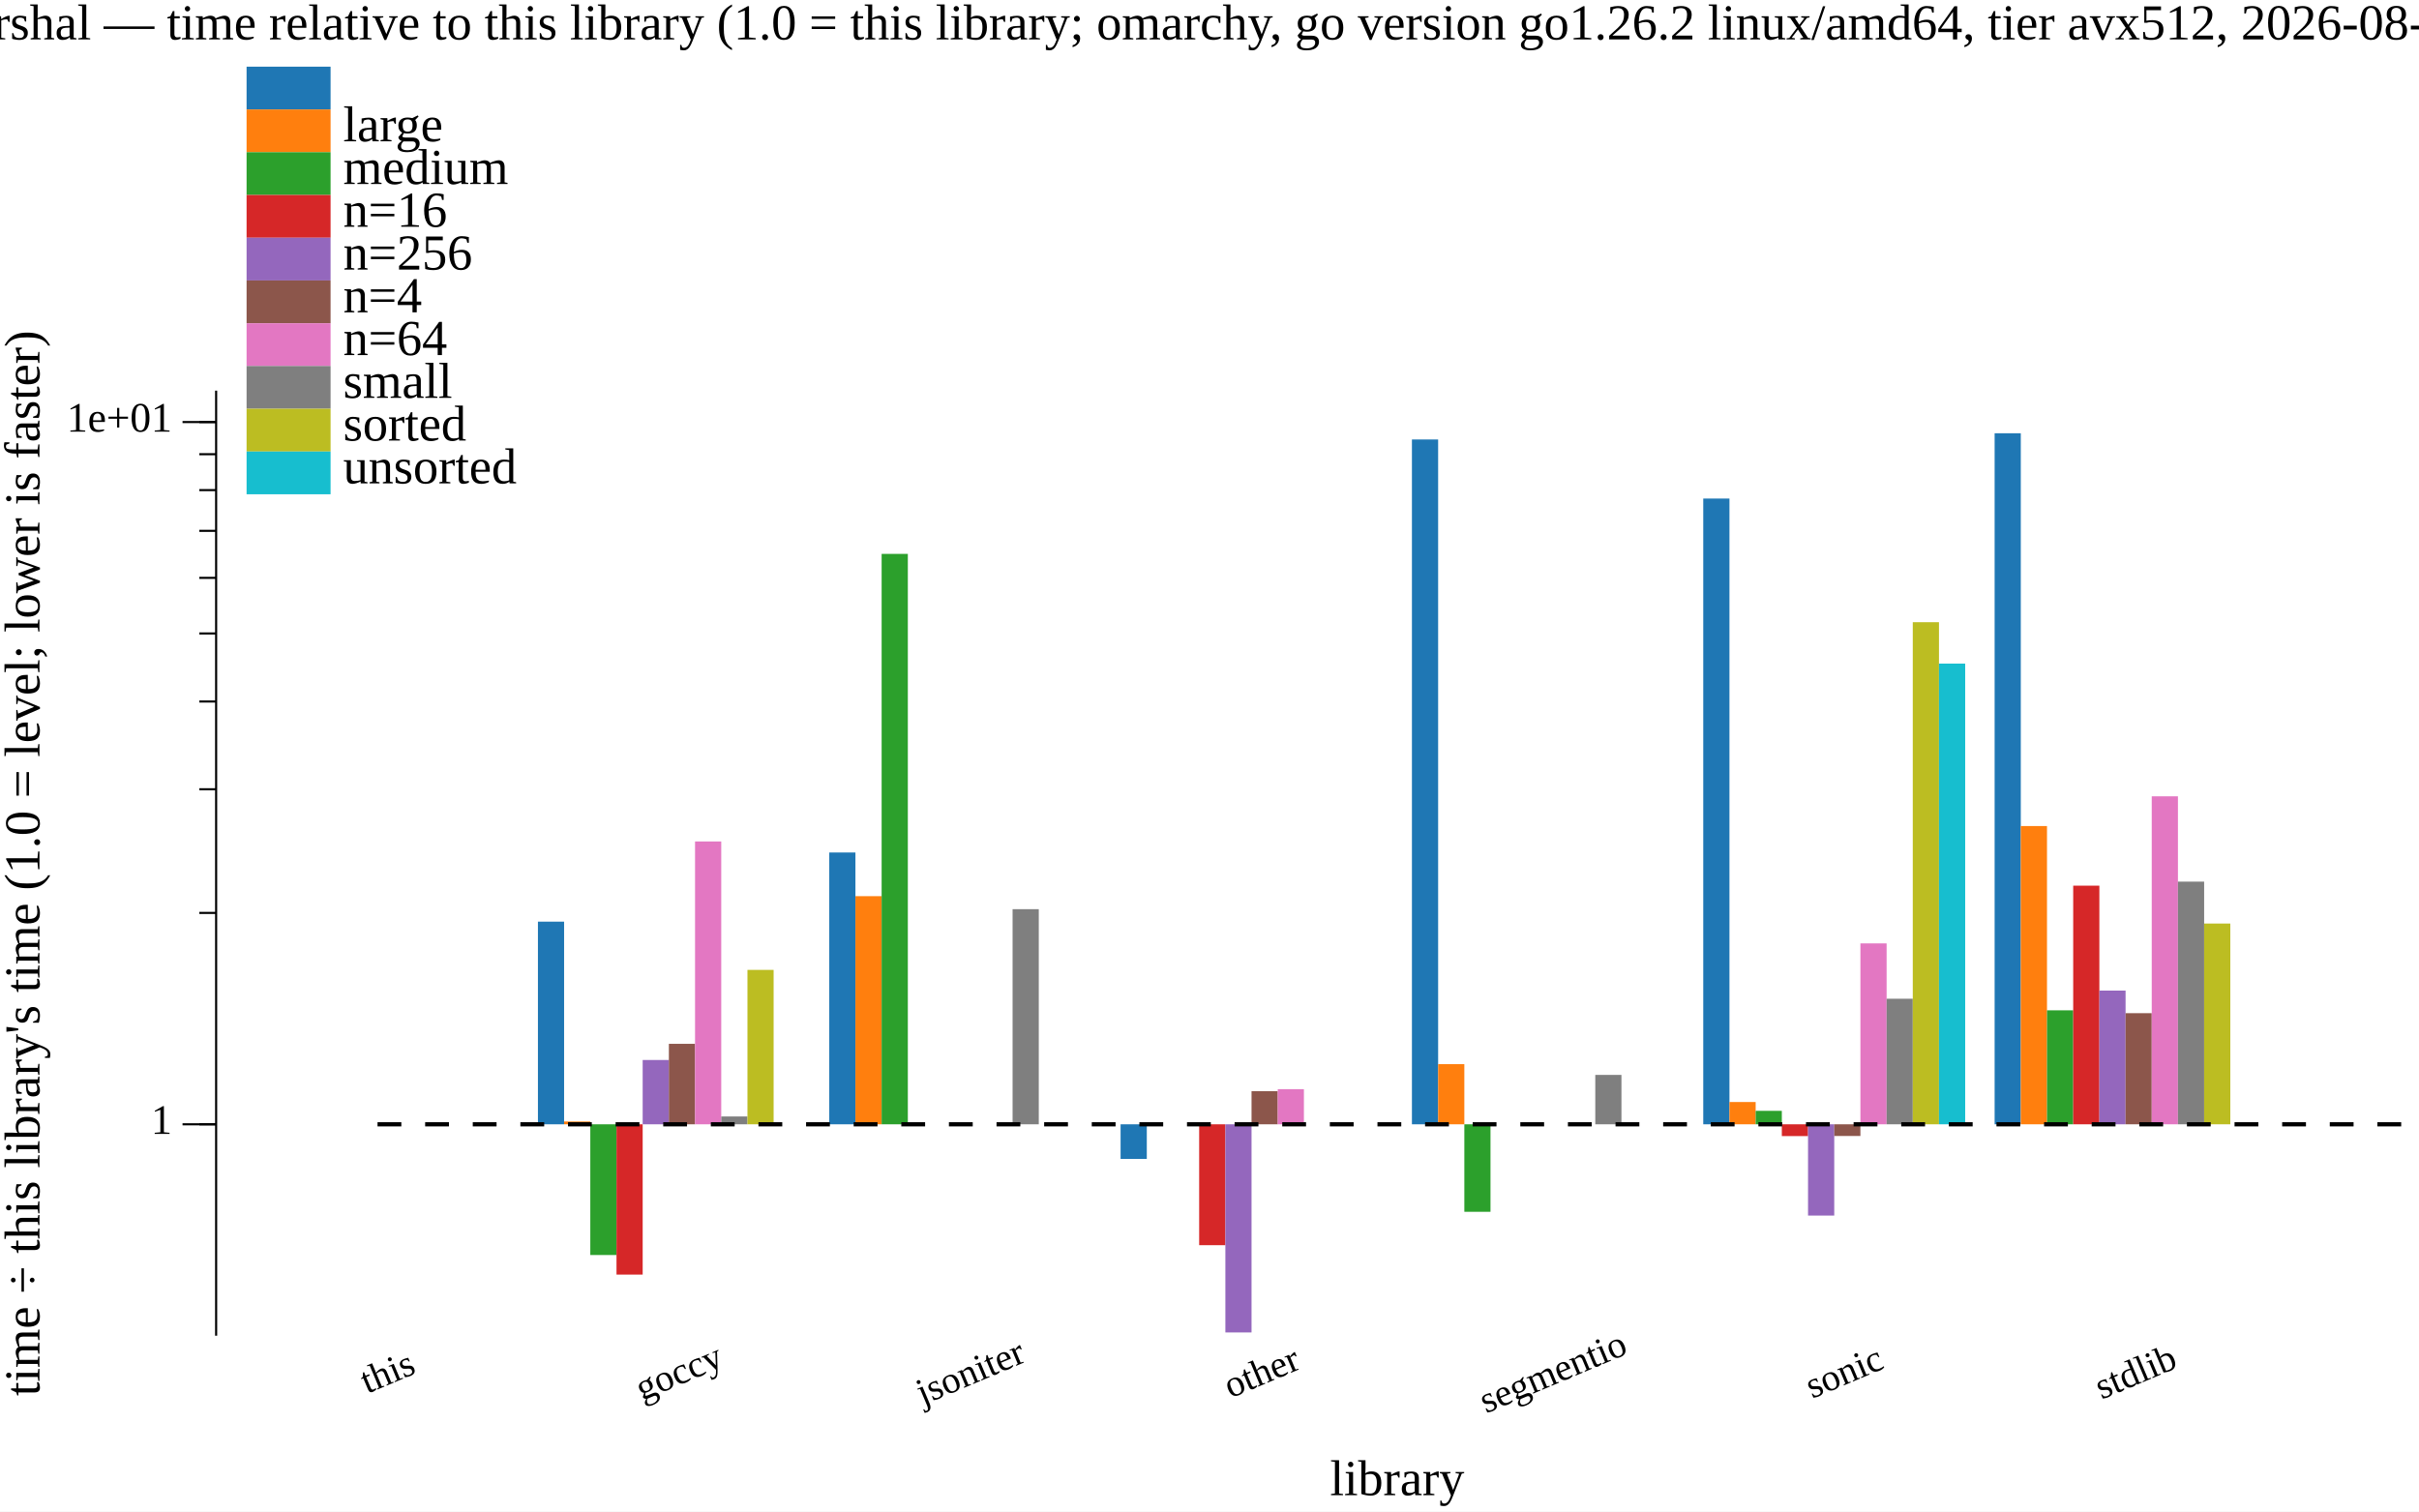
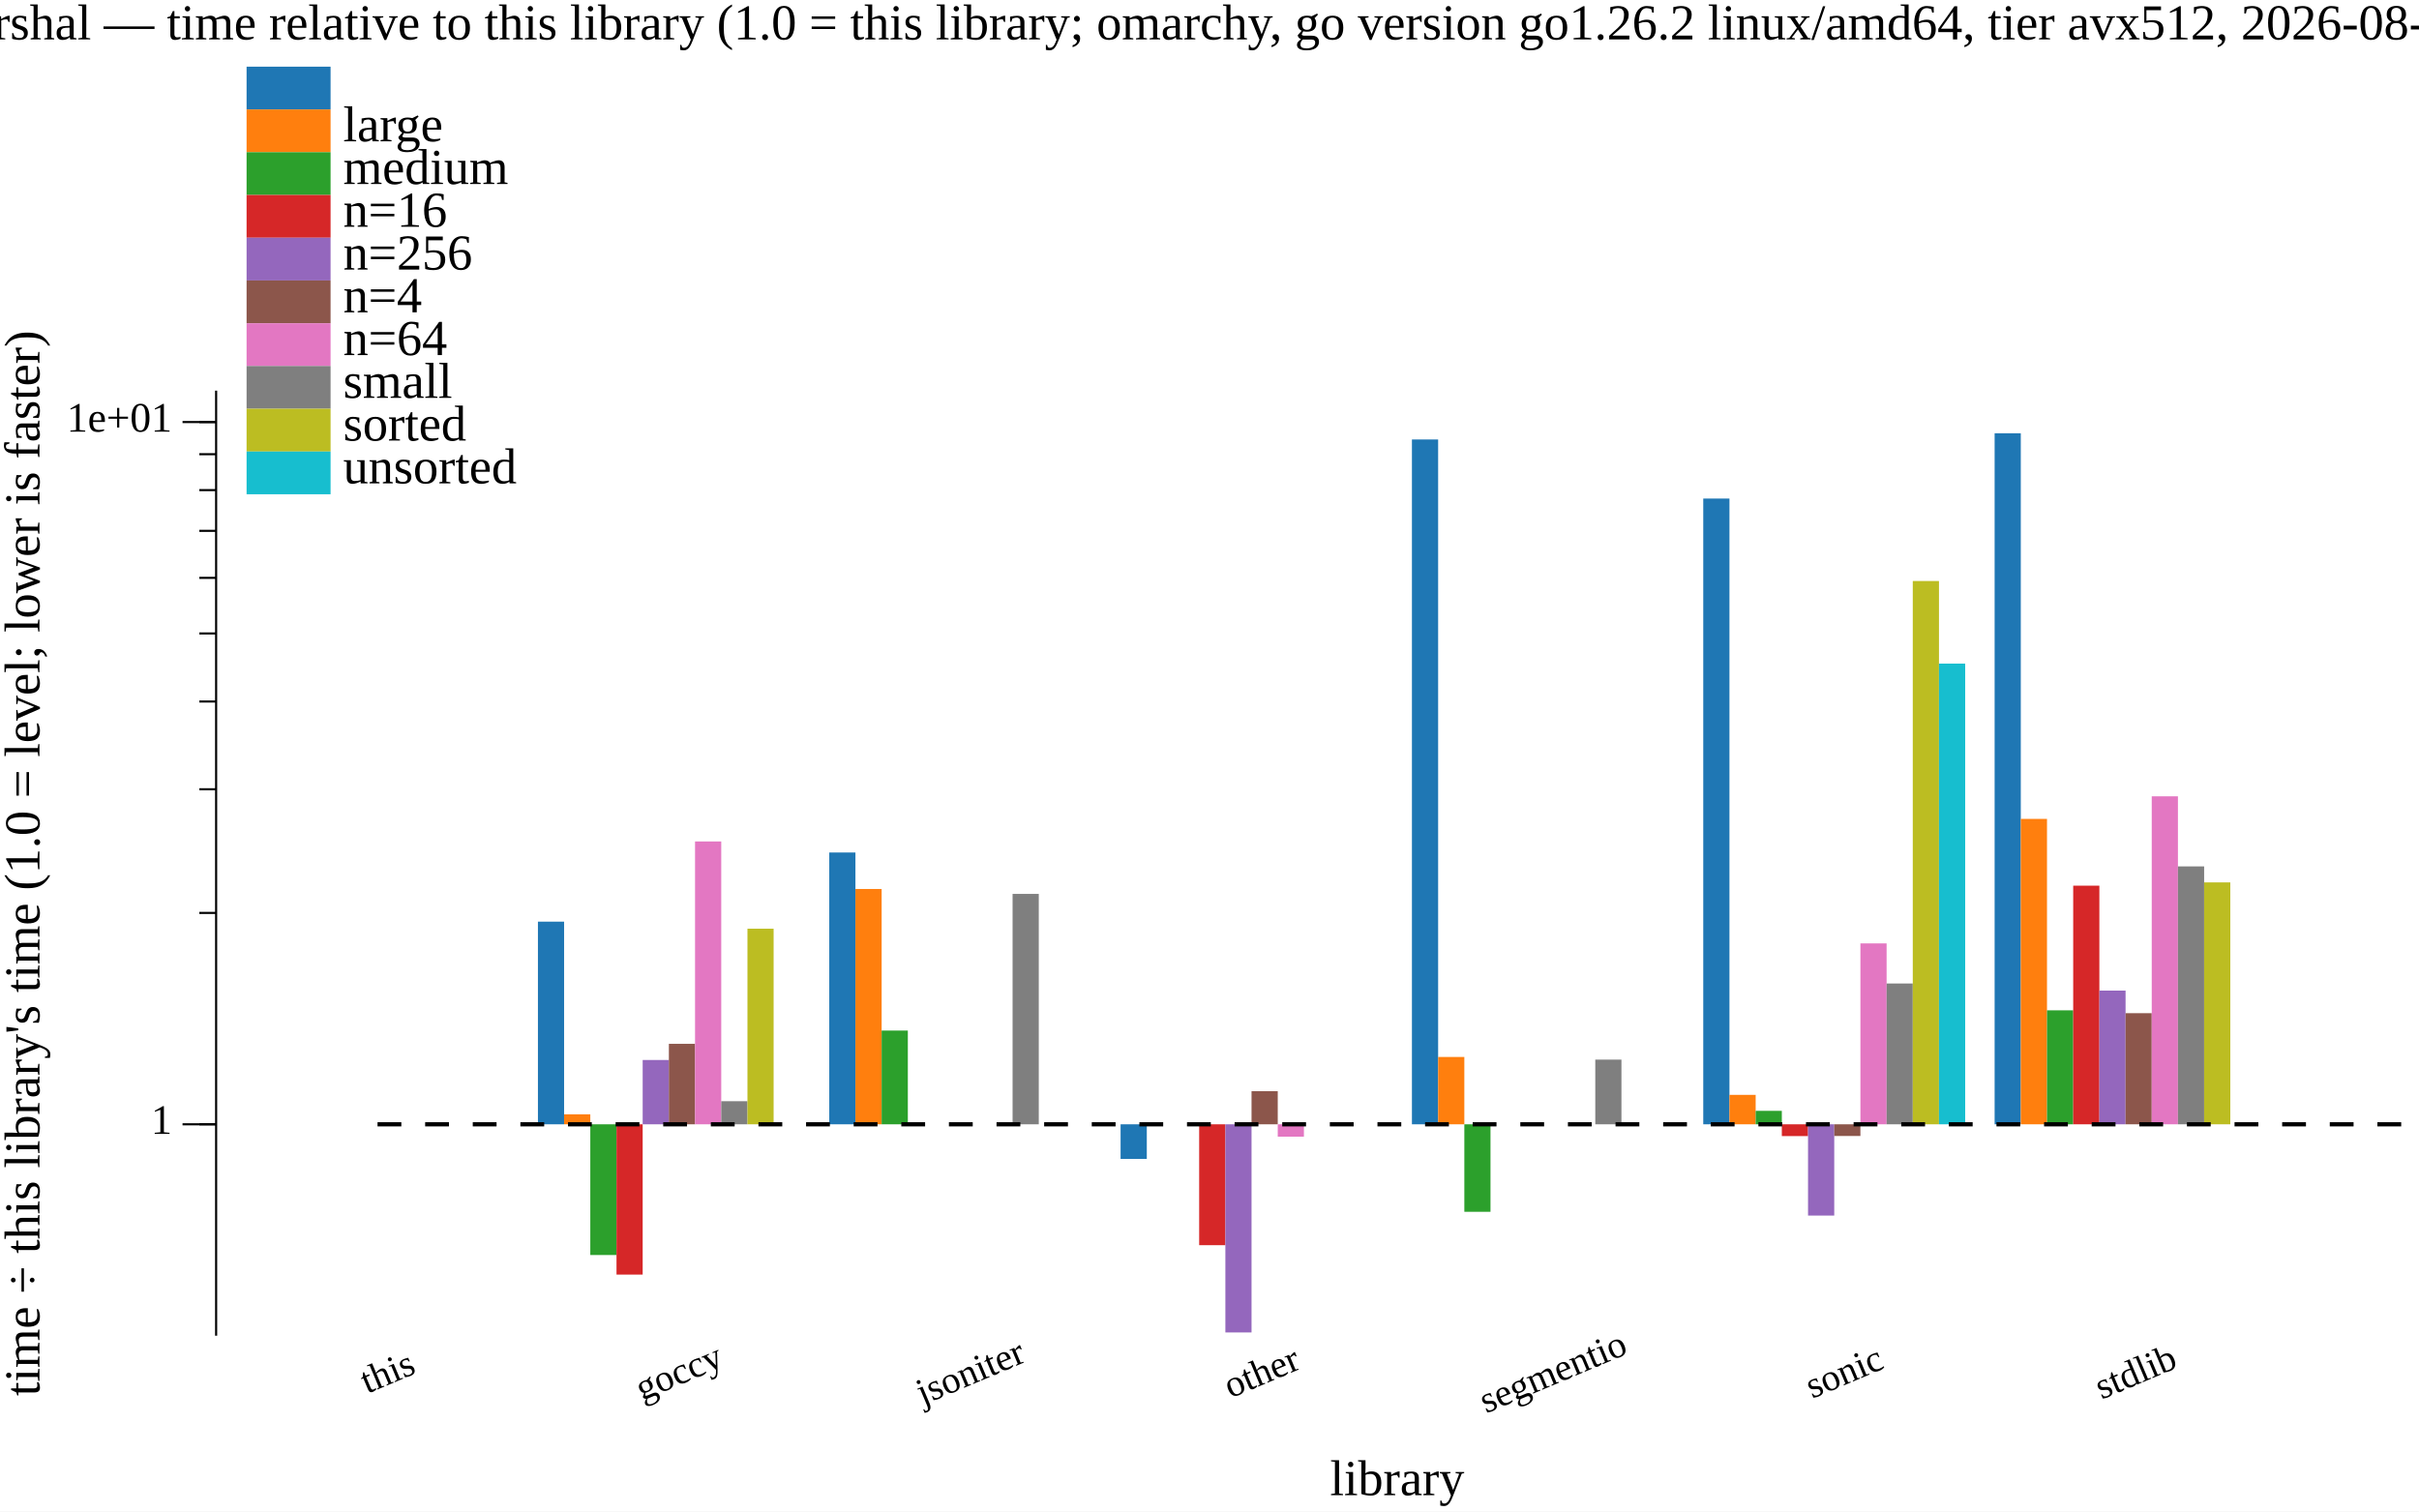
<svg xmlns="http://www.w3.org/2000/svg" width="576pt" height="360pt" viewBox="0 0 576 360">
  <g transform="scale(1, -1) translate(0, -360)">
    <path d="M0,0L576,0L576,360L0,360Z" style="fill:#FFFFFF" />
    <text x="-17.602" y="-350.61" transform="scale(1, -1)" style="font-family:Liberation Serif;font-variant:normal;font-weight:normal;font-style:normal;font-size:12px">Marshal — time relative to this library (1.0 = this library; omarchy, go version go1.26.2 linux/amd64, tier avx512, 2026-08-08)</text>
    <text x="316.7" y="-3.902" transform="scale(1, -1)" style="font-family:Liberation Serif;font-variant:normal;font-weight:normal;font-style:normal;font-size:12px">library</text>
    <g transform="rotate(22.91831)">
      <text x="91.416" y="8.237" transform="scale(1, -1)" style="font-family:Liberation Serif;font-variant:normal;font-weight:normal;font-style:normal;font-size:9px">this</text>
    </g>
    <g transform="rotate(22.91831)">
      <text x="151.07" y="35.251" transform="scale(1, -1)" style="font-family:Liberation Serif;font-variant:normal;font-weight:normal;font-style:normal;font-size:9px">goccy</text>
    </g>
    <g transform="rotate(22.91831)">
      <text x="212.21" y="62.266" transform="scale(1, -1)" style="font-family:Liberation Serif;font-variant:normal;font-weight:normal;font-style:normal;font-size:9px">jsoniter</text>
    </g>
    <g transform="rotate(22.91831)">
      <text x="280.36" y="89.281" transform="scale(1, -1)" style="font-family:Liberation Serif;font-variant:normal;font-weight:normal;font-style:normal;font-size:9px">other</text>
    </g>
    <g transform="rotate(22.91831)">
      <text x="335" y="116.3" transform="scale(1, -1)" style="font-family:Liberation Serif;font-variant:normal;font-weight:normal;font-style:normal;font-size:9px">segmentio</text>
    </g>
    <g transform="rotate(22.91831)">
      <text x="407.9" y="143.31" transform="scale(1, -1)" style="font-family:Liberation Serif;font-variant:normal;font-weight:normal;font-style:normal;font-size:9px">sonic</text>
    </g>
    <g transform="rotate(22.91831)">
      <text x="471.29" y="170.33" transform="scale(1, -1)" style="font-family:Liberation Serif;font-variant:normal;font-weight:normal;font-style:normal;font-size:9px">stdlib</text>
    </g>
    <g transform="rotate(90)">
      <text x="27.525" y="9.387" transform="scale(1, -1)" style="font-family:Liberation Serif;font-variant:normal;font-weight:normal;font-style:normal;font-size:12px">time ÷ this library's time (1.0 = level; lower is faster)</text>
    </g>
    <text x="35.963" y="-89.938" transform="scale(1, -1)" style="font-family:Liberation Serif;font-variant:normal;font-weight:normal;font-style:normal;font-size:10px">1</text>
    <text x="15.885" y="-257.19" transform="scale(1, -1)" style="font-family:Liberation Serif;font-variant:normal;font-weight:normal;font-style:normal;font-size:10px">1e+01</text>
    <path d="M43.463,92.223L51.463,92.223" style="fill:none;stroke:#000000;stroke-width:0.5" />
    <path d="M47.463,92.223L51.463,92.223" style="fill:none;stroke:#000000;stroke-width:0.5" />
    <path d="M47.463,142.57L51.463,142.57" style="fill:none;stroke:#000000;stroke-width:0.5" />
    <path d="M47.463,172.02L51.463,172.02" style="fill:none;stroke:#000000;stroke-width:0.5" />
    <path d="M47.463,192.92L51.463,192.92" style="fill:none;stroke:#000000;stroke-width:0.5" />
    <path d="M47.463,209.13L51.463,209.13" style="fill:none;stroke:#000000;stroke-width:0.5" />
    <path d="M47.463,222.37L51.463,222.37" style="fill:none;stroke:#000000;stroke-width:0.5" />
    <path d="M47.463,233.57L51.463,233.57" style="fill:none;stroke:#000000;stroke-width:0.5" />
    <path d="M47.463,243.27L51.463,243.27" style="fill:none;stroke:#000000;stroke-width:0.5" />
    <path d="M47.463,251.82L51.463,251.82" style="fill:none;stroke:#000000;stroke-width:0.5" />
    <path d="M43.463,259.48L51.463,259.48" style="fill:none;stroke:#000000;stroke-width:0.5" />
    <path d="M47.463,259.48L51.463,259.48" style="fill:none;stroke:#000000;stroke-width:0.5" />
    <path d="M51.463,41.875L51.463,266.96" style="fill:none;stroke:#000000;stroke-width:0.5" />
    <path d="M58.715,92.223L58.715,92.223L64.951,92.223L64.951,92.223Z" style="fill:#1F77B4" />
    <path d="M128.09,92.223L128.09,140.49L134.32,140.49L134.32,92.223Z" style="fill:#1F77B4" />
    <path d="M197.46,92.223L197.46,156.96L203.69,156.96L203.69,92.223Z" style="fill:#1F77B4" />
    <path d="M266.83,92.223L266.83,83.978L273.07,83.978L273.07,92.223Z" style="fill:#1F77B4" />
    <path d="M336.2,92.223L336.2,255.33L342.44,255.33L342.44,92.223Z" style="fill:#1F77B4" />
    <path d="M405.57,92.223L405.57,241.26L411.81,241.26L411.81,92.223Z" style="fill:#1F77B4" />
    <path d="M474.95,92.223L474.95,256.81L481.18,256.81L481.18,92.223Z" style="fill:#1F77B4" />
    <path d="M64.951,92.223L64.951,92.223L71.187,92.223L71.187,92.223Z" style="fill:#FF7F0E" />
-     <path d="M134.32,92.223L134.32,92.894L140.56,92.894L140.56,92.223Z" style="fill:#FF7F0E" />
-     <path d="M203.69,92.223L203.69,146.56L209.93,146.56L209.93,92.223Z" style="fill:#FF7F0E" />
+     <path d="M134.32,92.223L134.32,94.6L140.56,94.6L140.56,92.223Z" style="fill:#FF7F0E" />
+     <path d="M203.69,92.223L203.69,148.27L209.93,148.27L209.93,92.223Z" style="fill:#FF7F0E" />
    <path d="M273.07,92.223L273.07,92.223L279.3,92.223L279.3,92.223Z" style="fill:#FF7F0E" />
-     <path d="M342.44,92.223L342.44,106.55L348.68,106.55L348.68,92.223Z" style="fill:#FF7F0E" />
-     <path d="M411.81,92.223L411.81,97.53L418.05,97.53L418.05,92.223Z" style="fill:#FF7F0E" />
-     <path d="M481.18,92.223L481.18,163.26L487.42,163.26L487.42,92.223Z" style="fill:#FF7F0E" />
+     <path d="M342.44,92.223L342.44,108.26L348.68,108.26L348.68,92.223Z" style="fill:#FF7F0E" />
+     <path d="M411.81,92.223L411.81,99.235L418.05,99.235L418.05,92.223Z" style="fill:#FF7F0E" />
+     <path d="M481.18,92.223L481.18,164.96L487.42,164.96L487.42,92.223Z" style="fill:#FF7F0E" />
    <path d="M71.187,92.223L71.187,92.223L77.423,92.223L77.423,92.223Z" style="fill:#2CA02C" />
    <path d="M140.56,92.223L140.56,61.091L146.8,61.091L146.8,92.223Z" style="fill:#2CA02C" />
-     <path d="M209.93,92.223L209.93,228.08L216.17,228.08L216.17,92.223Z" style="fill:#2CA02C" />
+     <path d="M209.93,92.223L209.93,114.55L216.17,114.55L216.17,92.223Z" style="fill:#2CA02C" />
    <path d="M279.3,92.223L279.3,92.223L285.54,92.223L285.54,92.223Z" style="fill:#2CA02C" />
    <path d="M348.68,92.223L348.68,71.384L354.91,71.384L354.91,92.223Z" style="fill:#2CA02C" />
    <path d="M418.05,92.223L418.05,95.43L424.28,95.43L424.28,92.223Z" style="fill:#2CA02C" />
    <path d="M487.42,92.223L487.42,119.37L493.66,119.37L493.66,92.223Z" style="fill:#2CA02C" />
    <path d="M77.423,92.223L77.423,92.223L83.659,92.223L83.659,92.223Z" style="fill:#D62728" />
    <path d="M146.8,92.223L146.8,56.427L153.03,56.427L153.03,92.223Z" style="fill:#D62728" />
    <path d="M216.17,92.223L216.17,92.223L222.4,92.223L222.4,92.223Z" style="fill:#D62728" />
    <path d="M285.54,92.223L285.54,63.433L291.78,63.433L291.78,92.223Z" style="fill:#D62728" />
    <path d="M354.91,92.223L354.91,92.223L361.15,92.223L361.15,92.223Z" style="fill:#D62728" />
    <path d="M424.28,92.223L424.28,89.418L430.52,89.418L430.52,92.223Z" style="fill:#D62728" />
    <path d="M493.66,92.223L493.66,149.06L499.89,149.06L499.89,92.223Z" style="fill:#D62728" />
    <path d="M83.659,92.223L83.659,92.223L89.896,92.223L89.896,92.223Z" style="fill:#9467BD" />
    <path d="M153.03,92.223L153.03,107.54L159.27,107.54L159.27,92.223Z" style="fill:#9467BD" />
    <path d="M222.4,92.223L222.4,92.223L228.64,92.223L228.64,92.223Z" style="fill:#9467BD" />
    <path d="M291.78,92.223L291.78,42.65L298.01,42.65L298.01,92.223Z" style="fill:#9467BD" />
    <path d="M361.15,92.223L361.15,92.223L367.38,92.223L367.38,92.223Z" style="fill:#9467BD" />
    <path d="M430.52,92.223L430.52,70.484L436.76,70.484L436.76,92.223Z" style="fill:#9467BD" />
    <path d="M499.89,92.223L499.89,124.07L506.13,124.07L506.13,92.223Z" style="fill:#9467BD" />
    <path d="M89.896,92.223L89.896,92.223L96.132,92.223L96.132,92.223Z" style="fill:#8C564B" />
    <path d="M159.27,92.223L159.27,111.39L165.5,111.39L165.5,92.223Z" style="fill:#8C564B" />
    <path d="M228.64,92.223L228.64,92.223L234.88,92.223L234.88,92.223Z" style="fill:#8C564B" />
    <path d="M298.01,92.223L298.01,100.11L304.25,100.11L304.25,92.223Z" style="fill:#8C564B" />
    <path d="M367.38,92.223L367.38,92.223L373.62,92.223L373.62,92.223Z" style="fill:#8C564B" />
    <path d="M436.76,92.223L436.76,89.442L442.99,89.442L442.99,92.223Z" style="fill:#8C564B" />
    <path d="M506.13,92.223L506.13,118.69L512.36,118.69L512.36,92.223Z" style="fill:#8C564B" />
    <path d="M96.132,92.223L96.132,92.223L102.37,92.223L102.37,92.223Z" style="fill:#E377C2" />
    <path d="M165.5,92.223L165.5,159.59L171.74,159.59L171.74,92.223Z" style="fill:#E377C2" />
    <path d="M234.88,92.223L234.88,92.223L241.11,92.223L241.11,92.223Z" style="fill:#E377C2" />
-     <path d="M304.25,92.223L304.25,100.59L310.48,100.59L310.48,92.223Z" style="fill:#E377C2" />
+     <path d="M304.25,92.223L304.25,89.276L310.48,89.276L310.48,92.223Z" style="fill:#E377C2" />
    <path d="M373.62,92.223L373.62,92.223L379.86,92.223L379.86,92.223Z" style="fill:#E377C2" />
    <path d="M442.99,92.223L442.99,135.31L449.23,135.31L449.23,92.223Z" style="fill:#E377C2" />
    <path d="M512.36,92.223L512.36,170.34L518.6,170.34L518.6,92.223Z" style="fill:#E377C2" />
    <path d="M102.37,92.223L102.37,92.223L108.6,92.223L108.6,92.223Z" style="fill:#7F7F7F" />
-     <path d="M171.74,92.223L171.74,94.09L177.98,94.09L177.98,92.223Z" style="fill:#7F7F7F" />
-     <path d="M241.11,92.223L241.11,143.46L247.35,143.46L247.35,92.223Z" style="fill:#7F7F7F" />
+     <path d="M171.74,92.223L171.74,97.725L177.98,97.725L177.98,92.223Z" style="fill:#7F7F7F" />
+     <path d="M241.11,92.223L241.11,147.1L247.35,147.1L247.35,92.223Z" style="fill:#7F7F7F" />
    <path d="M310.48,92.223L310.48,92.223L316.72,92.223L316.72,92.223Z" style="fill:#7F7F7F" />
-     <path d="M379.86,92.223L379.86,103.99L386.09,103.99L386.09,92.223Z" style="fill:#7F7F7F" />
-     <path d="M449.23,92.223L449.23,122.13L455.46,122.13L455.46,92.223Z" style="fill:#7F7F7F" />
-     <path d="M518.6,92.223L518.6,150.02L524.84,150.02L524.84,92.223Z" style="fill:#7F7F7F" />
+     <path d="M379.86,92.223L379.86,107.63L386.09,107.63L386.09,92.223Z" style="fill:#7F7F7F" />
+     <path d="M449.23,92.223L449.23,125.76L455.46,125.76L455.46,92.223Z" style="fill:#7F7F7F" />
+     <path d="M518.6,92.223L518.6,153.65L524.84,153.65L524.84,92.223Z" style="fill:#7F7F7F" />
    <path d="M108.6,92.223L108.6,92.223L114.84,92.223L114.84,92.223Z" style="fill:#BCBD22" />
-     <path d="M177.98,92.223L177.98,129L184.21,129L184.21,92.223Z" style="fill:#BCBD22" />
+     <path d="M177.98,92.223L177.98,138.81L184.21,138.81L184.21,92.223Z" style="fill:#BCBD22" />
    <path d="M247.35,92.223L247.35,92.223L253.58,92.223L253.58,92.223Z" style="fill:#BCBD22" />
    <path d="M316.72,92.223L316.72,92.223L322.96,92.223L322.96,92.223Z" style="fill:#BCBD22" />
    <path d="M386.09,92.223L386.09,92.223L392.33,92.223L392.33,92.223Z" style="fill:#BCBD22" />
-     <path d="M455.46,92.223L455.46,211.81L461.7,211.81L461.7,92.223Z" style="fill:#BCBD22" />
-     <path d="M524.84,92.223L524.84,140.04L531.07,140.04L531.07,92.223Z" style="fill:#BCBD22" />
+     <path d="M455.46,92.223L455.46,221.62L461.7,221.62L461.7,92.223Z" style="fill:#BCBD22" />
+     <path d="M524.84,92.223L524.84,149.84L531.07,149.84L531.07,92.223Z" style="fill:#BCBD22" />
    <path d="M114.84,92.223L114.84,92.223L121.08,92.223L121.08,92.223Z" style="fill:#17BECF" />
    <path d="M184.21,92.223L184.21,92.223L190.45,92.223L190.45,92.223Z" style="fill:#17BECF" />
    <path d="M253.58,92.223L253.58,92.223L259.82,92.223L259.82,92.223Z" style="fill:#17BECF" />
    <path d="M322.96,92.223L322.96,92.223L329.19,92.223L329.19,92.223Z" style="fill:#17BECF" />
    <path d="M392.33,92.223L392.33,92.223L398.56,92.223L398.56,92.223Z" style="fill:#17BECF" />
    <path d="M461.7,92.223L461.7,201.95L467.94,201.95L467.94,92.223Z" style="fill:#17BECF" />
    <path d="M531.07,92.223L531.07,92.223L537.31,92.223L537.31,92.223Z" style="fill:#17BECF" />
    <path d="M89.896,92.223L575.5,92.223" style="fill:none;stroke:#000000;stroke-dasharray:5.669,5.669" />
    <path d="M58.715,333.93L58.715,344.12L78.715,344.12L78.715,333.93Z" style="fill:#1F77B4" />
    <path d="M58.715,323.75L58.715,333.93L78.715,333.93L78.715,323.75Z" style="fill:#FF7F0E" />
    <text x="81.715" y="-326.35" transform="scale(1, -1)" style="font-family:Liberation Serif;font-variant:normal;font-weight:normal;font-style:normal;font-size:12px">large</text>
    <path d="M58.715,313.56L58.715,323.75L78.715,323.75L78.715,313.56Z" style="fill:#2CA02C" />
    <text x="81.715" y="-316.17" transform="scale(1, -1)" style="font-family:Liberation Serif;font-variant:normal;font-weight:normal;font-style:normal;font-size:12px">medium</text>
    <path d="M58.715,303.38L58.715,313.56L78.715,313.56L78.715,303.38Z" style="fill:#D62728" />
    <text x="81.715" y="-305.99" transform="scale(1, -1)" style="font-family:Liberation Serif;font-variant:normal;font-weight:normal;font-style:normal;font-size:12px">n=16</text>
    <path d="M58.715,293.2L58.715,303.38L78.715,303.38L78.715,293.2Z" style="fill:#9467BD" />
    <text x="81.715" y="-295.8" transform="scale(1, -1)" style="font-family:Liberation Serif;font-variant:normal;font-weight:normal;font-style:normal;font-size:12px">n=256</text>
    <path d="M58.715,283.01L58.715,293.2L78.715,293.2L78.715,283.01Z" style="fill:#8C564B" />
    <text x="81.715" y="-285.62" transform="scale(1, -1)" style="font-family:Liberation Serif;font-variant:normal;font-weight:normal;font-style:normal;font-size:12px">n=4</text>
    <path d="M58.715,272.83L58.715,283.01L78.715,283.01L78.715,272.83Z" style="fill:#E377C2" />
    <text x="81.715" y="-275.43" transform="scale(1, -1)" style="font-family:Liberation Serif;font-variant:normal;font-weight:normal;font-style:normal;font-size:12px">n=64</text>
    <path d="M58.715,262.65L58.715,272.83L78.715,272.83L78.715,262.65Z" style="fill:#7F7F7F" />
    <text x="81.715" y="-265.25" transform="scale(1, -1)" style="font-family:Liberation Serif;font-variant:normal;font-weight:normal;font-style:normal;font-size:12px">small</text>
    <path d="M58.715,252.46L58.715,262.65L78.715,262.65L78.715,252.46Z" style="fill:#BCBD22" />
    <text x="81.715" y="-255.07" transform="scale(1, -1)" style="font-family:Liberation Serif;font-variant:normal;font-weight:normal;font-style:normal;font-size:12px">sorted</text>
    <path d="M58.715,242.28L58.715,252.46L78.715,252.46L78.715,242.28Z" style="fill:#17BECF" />
    <text x="81.715" y="-244.88" transform="scale(1, -1)" style="font-family:Liberation Serif;font-variant:normal;font-weight:normal;font-style:normal;font-size:12px">unsorted</text>
  </g>
</svg>
